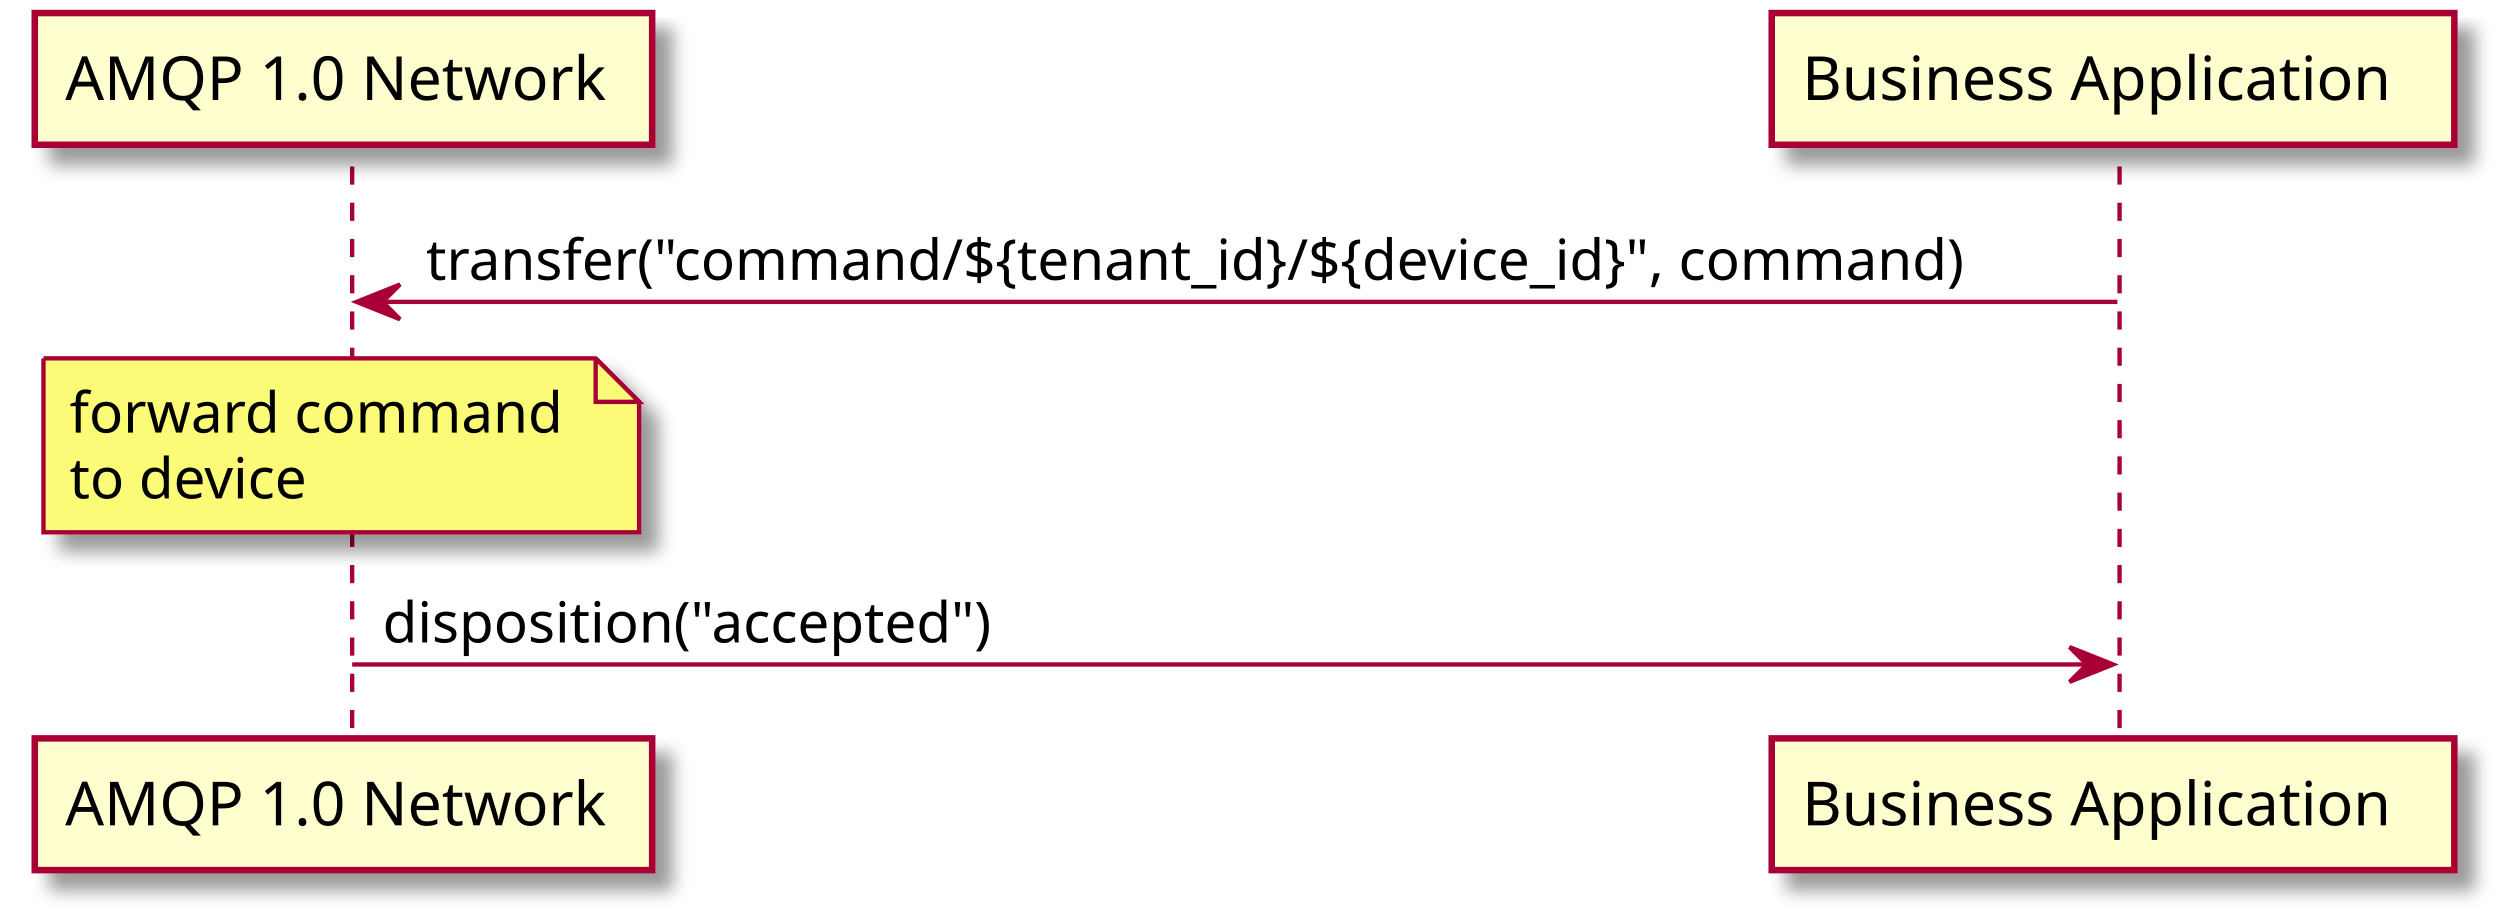
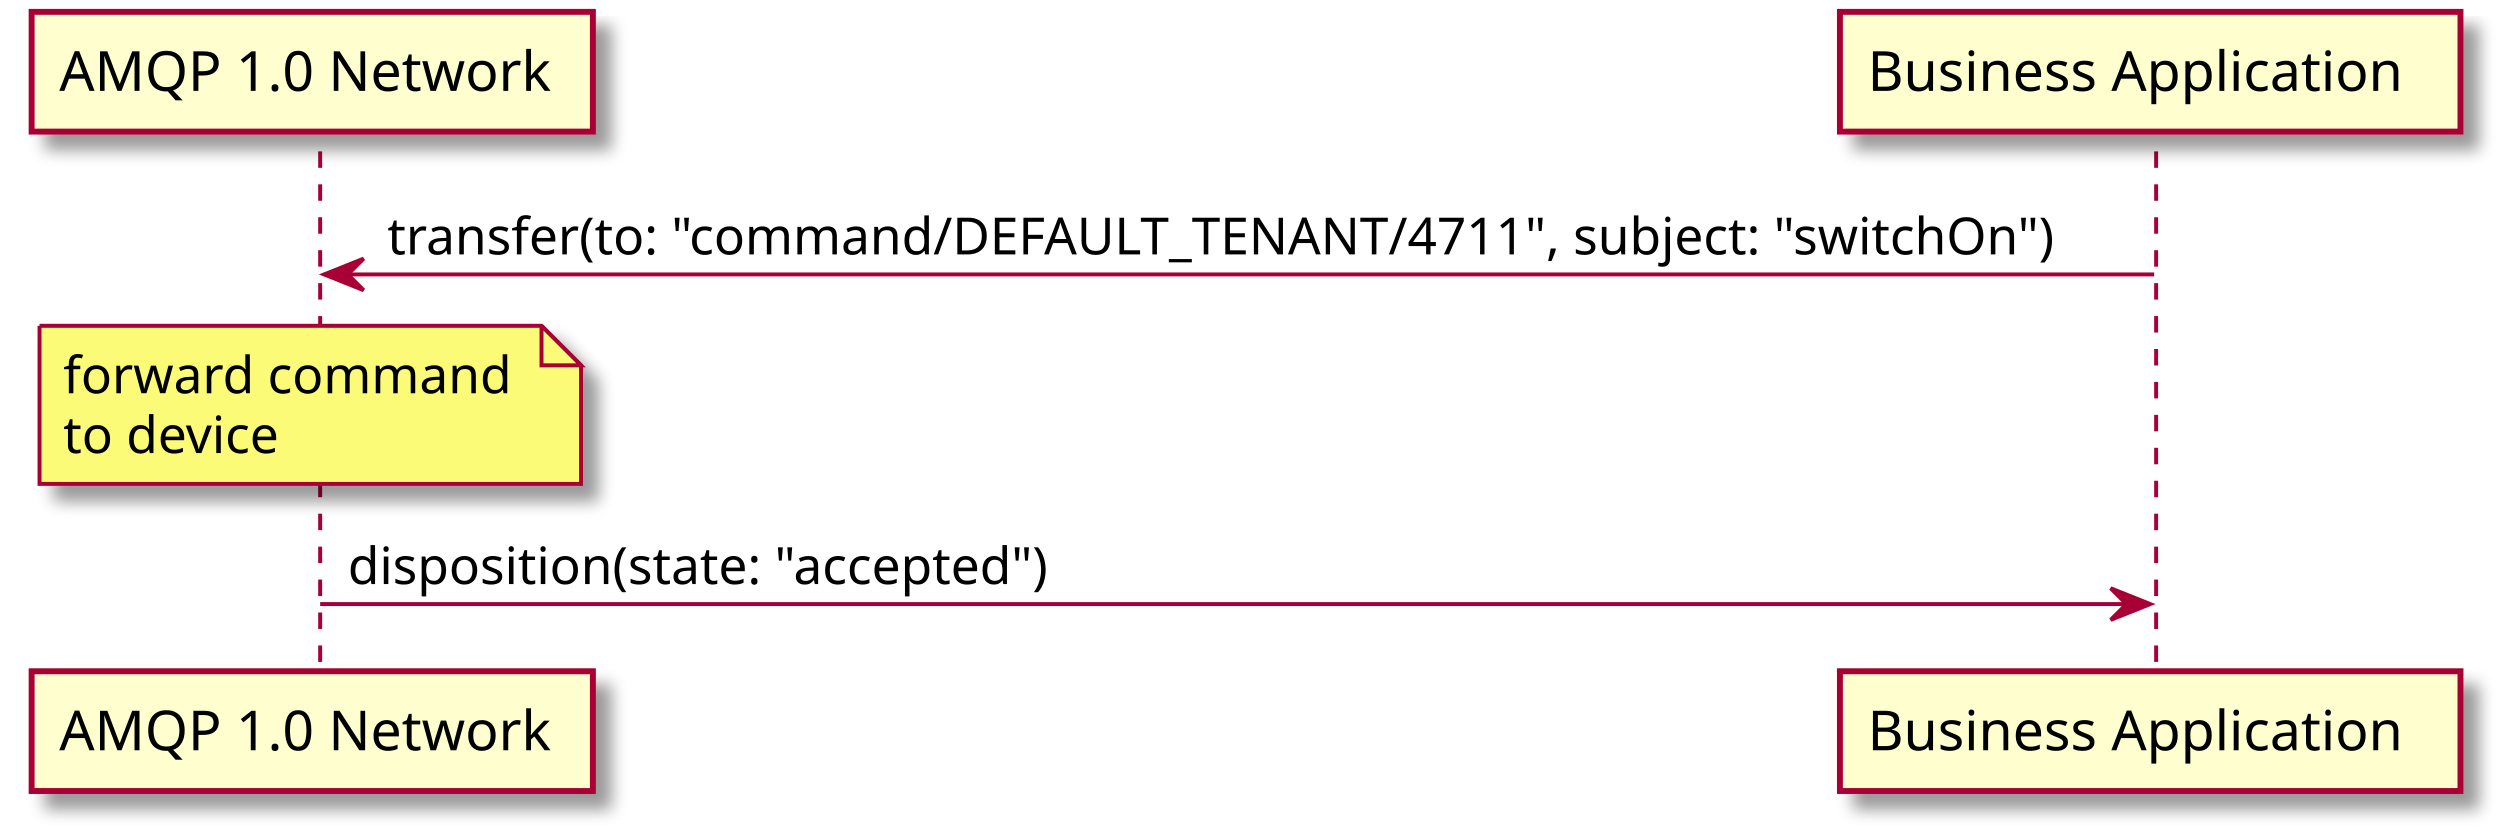
- <svg xmlns="http://www.w3.org/2000/svg" contentScriptType="application/ecmascript" contentStyleType="text/css" height="253.2px" preserveAspectRatio="none" style="width:690px;height:253px;" version="1.1" viewBox="0 0 690 253" width="690px" zoomAndPan="magnify">
+ <svg xmlns="http://www.w3.org/2000/svg" contentScriptType="application/ecmascript" contentStyleType="text/css" height="253.2px" preserveAspectRatio="none" style="width:759px;height:253px;" version="1.1" viewBox="0 0 759 253" width="759.6px" zoomAndPan="magnify">
  <defs>
-     <filter height="300%" id="f6lf2r5zav5od" width="300%" x="-1" y="-1">
+     <filter height="300%" id="frby4mmuumt0w" width="300%" x="-1" y="-1">
      <feGaussianBlur result="blurOut" stdDeviation="2.4" />
      <feColorMatrix in="blurOut" result="blurOut2" type="matrix" values="0 0 0 0 0 0 0 0 0 0 0 0 0 0 0 0 0 0 .4 0" />
      <feOffset dx="4.8" dy="4.8" in="blurOut2" result="blurOut3" />
      <feBlend in="SourceGraphic" in2="blurOut3" mode="normal" />
    </filter>
  </defs>
  <g>
    <line style="stroke: #A80036; stroke-width: 1.2; stroke-dasharray: 5.0,5.0;" x1="97.2" x2="97.2" y1="45.956" y2="204.994" />
-     <line style="stroke: #A80036; stroke-width: 1.2; stroke-dasharray: 5.0,5.0;" x1="585" x2="585" y1="45.956" y2="204.994" />
-     <rect fill="#FEFECE" filter="url(#f6lf2r5zav5od)" height="36.356" style="stroke: #A80036; stroke-width: 1.8;" width="170.4" x="9.6" y="3.6" />
+     <line style="stroke: #A80036; stroke-width: 1.2; stroke-dasharray: 5.0,5.0;" x1="654.6" x2="654.6" y1="45.956" y2="204.994" />
+     <rect fill="#FEFECE" filter="url(#frby4mmuumt0w)" height="36.356" style="stroke: #A80036; stroke-width: 1.8;" width="170.4" x="9.6" y="3.6" />
    <text fill="#000000" font-family="sans-serif" font-size="16.8" lengthAdjust="spacingAndGlyphs" textLength="153.6" x="18" y="27.594">AMQP 1.0 Network</text>
-     <rect fill="#FEFECE" filter="url(#f6lf2r5zav5od)" height="36.356" style="stroke: #A80036; stroke-width: 1.8;" width="170.4" x="9.6" y="203.794" />
+     <rect fill="#FEFECE" filter="url(#frby4mmuumt0w)" height="36.356" style="stroke: #A80036; stroke-width: 1.8;" width="170.4" x="9.6" y="203.794" />
    <text fill="#000000" font-family="sans-serif" font-size="16.8" lengthAdjust="spacingAndGlyphs" textLength="153.6" x="18" y="227.788">AMQP 1.0 Network</text>
-     <rect fill="#FEFECE" filter="url(#f6lf2r5zav5od)" height="36.356" style="stroke: #A80036; stroke-width: 1.8;" width="188.4" x="489" y="3.6" />
-     <text fill="#000000" font-family="sans-serif" font-size="16.8" lengthAdjust="spacingAndGlyphs" textLength="171.6" x="497.4" y="27.594">Business Application</text>
-     <rect fill="#FEFECE" filter="url(#f6lf2r5zav5od)" height="36.356" style="stroke: #A80036; stroke-width: 1.8;" width="188.4" x="489" y="203.794" />
-     <text fill="#000000" font-family="sans-serif" font-size="16.8" lengthAdjust="spacingAndGlyphs" textLength="171.6" x="497.4" y="227.788">Business Application</text>
+     <rect fill="#FEFECE" filter="url(#frby4mmuumt0w)" height="36.356" style="stroke: #A80036; stroke-width: 1.8;" width="188.4" x="558.6" y="3.6" />
+     <text fill="#000000" font-family="sans-serif" font-size="16.8" lengthAdjust="spacingAndGlyphs" textLength="171.6" x="567" y="27.594">Business Application</text>
+     <rect fill="#FEFECE" filter="url(#frby4mmuumt0w)" height="36.356" style="stroke: #A80036; stroke-width: 1.8;" width="188.4" x="558.6" y="203.794" />
+     <text fill="#000000" font-family="sans-serif" font-size="16.8" lengthAdjust="spacingAndGlyphs" textLength="171.6" x="567" y="227.788">Business Application</text>
    <polygon fill="#A80036" points="110.4,78.516,98.4,83.316,110.4,88.116,105.6,83.316" style="stroke: #A80036; stroke-width: 1.2;" />
-     <line style="stroke: #A80036; stroke-width: 1.2;" x1="103.2" x2="584.4" y1="83.316" y2="83.316" />
-     <text fill="#000000" font-family="sans-serif" font-size="15.6" lengthAdjust="spacingAndGlyphs" textLength="459.6" x="117.6" y="77.237">transfer("command/${tenant_id}/${device_id}", command)</text>
-     <path d="M12,98.916 L12,146.916 L176.4,146.916 L176.4,110.916 L164.4,98.916 L12,98.916 " fill="#FBFB77" filter="url(#f6lf2r5zav5od)" style="stroke: #A80036; stroke-width: 1.2;" />
+     <line style="stroke: #A80036; stroke-width: 1.2;" x1="103.2" x2="654" y1="83.316" y2="83.316" />
+     <text fill="#000000" font-family="sans-serif" font-size="15.6" lengthAdjust="spacingAndGlyphs" textLength="529.2" x="117.6" y="77.237">transfer(to: "command/DEFAULT_TENANT/4711", subject: "switchOn")</text>
+     <path d="M12,98.916 L12,146.916 L176.4,146.916 L176.4,110.916 L164.4,98.916 L12,98.916 " fill="#FBFB77" filter="url(#frby4mmuumt0w)" style="stroke: #A80036; stroke-width: 1.2;" />
    <path d="M164.4,98.916 L164.4,110.916 L176.4,110.916 L164.4,98.916 " fill="#FBFB77" style="stroke: #A80036; stroke-width: 1.2;" />
    <text fill="#000000" font-family="sans-serif" font-size="15.6" lengthAdjust="spacingAndGlyphs" textLength="139.2" x="19.2" y="119.396">forward command</text>
    <text fill="#000000" font-family="sans-serif" font-size="15.6" lengthAdjust="spacingAndGlyphs" textLength="69.6" x="19.2" y="137.555">to device</text>
-     <polygon fill="#A80036" points="571.2,178.594,583.2,183.394,571.2,188.194,576,183.394" style="stroke: #A80036; stroke-width: 1.2;" />
-     <line style="stroke: #A80036; stroke-width: 1.2;" x1="97.2" x2="578.4" y1="183.394" y2="183.394" />
-     <text fill="#000000" font-family="sans-serif" font-size="15.6" lengthAdjust="spacingAndGlyphs" textLength="176.4" x="105.6" y="177.315">disposition("accepted")</text>
+     <polygon fill="#A80036" points="640.8,178.594,652.8,183.394,640.8,188.194,645.6,183.394" style="stroke: #A80036; stroke-width: 1.2;" />
+     <line style="stroke: #A80036; stroke-width: 1.2;" x1="97.2" x2="648" y1="183.394" y2="183.394" />
+     <text fill="#000000" font-family="sans-serif" font-size="15.6" lengthAdjust="spacingAndGlyphs" textLength="225.6" x="105.6" y="177.315">disposition(state: "accepted")</text>
  </g>
</svg>
